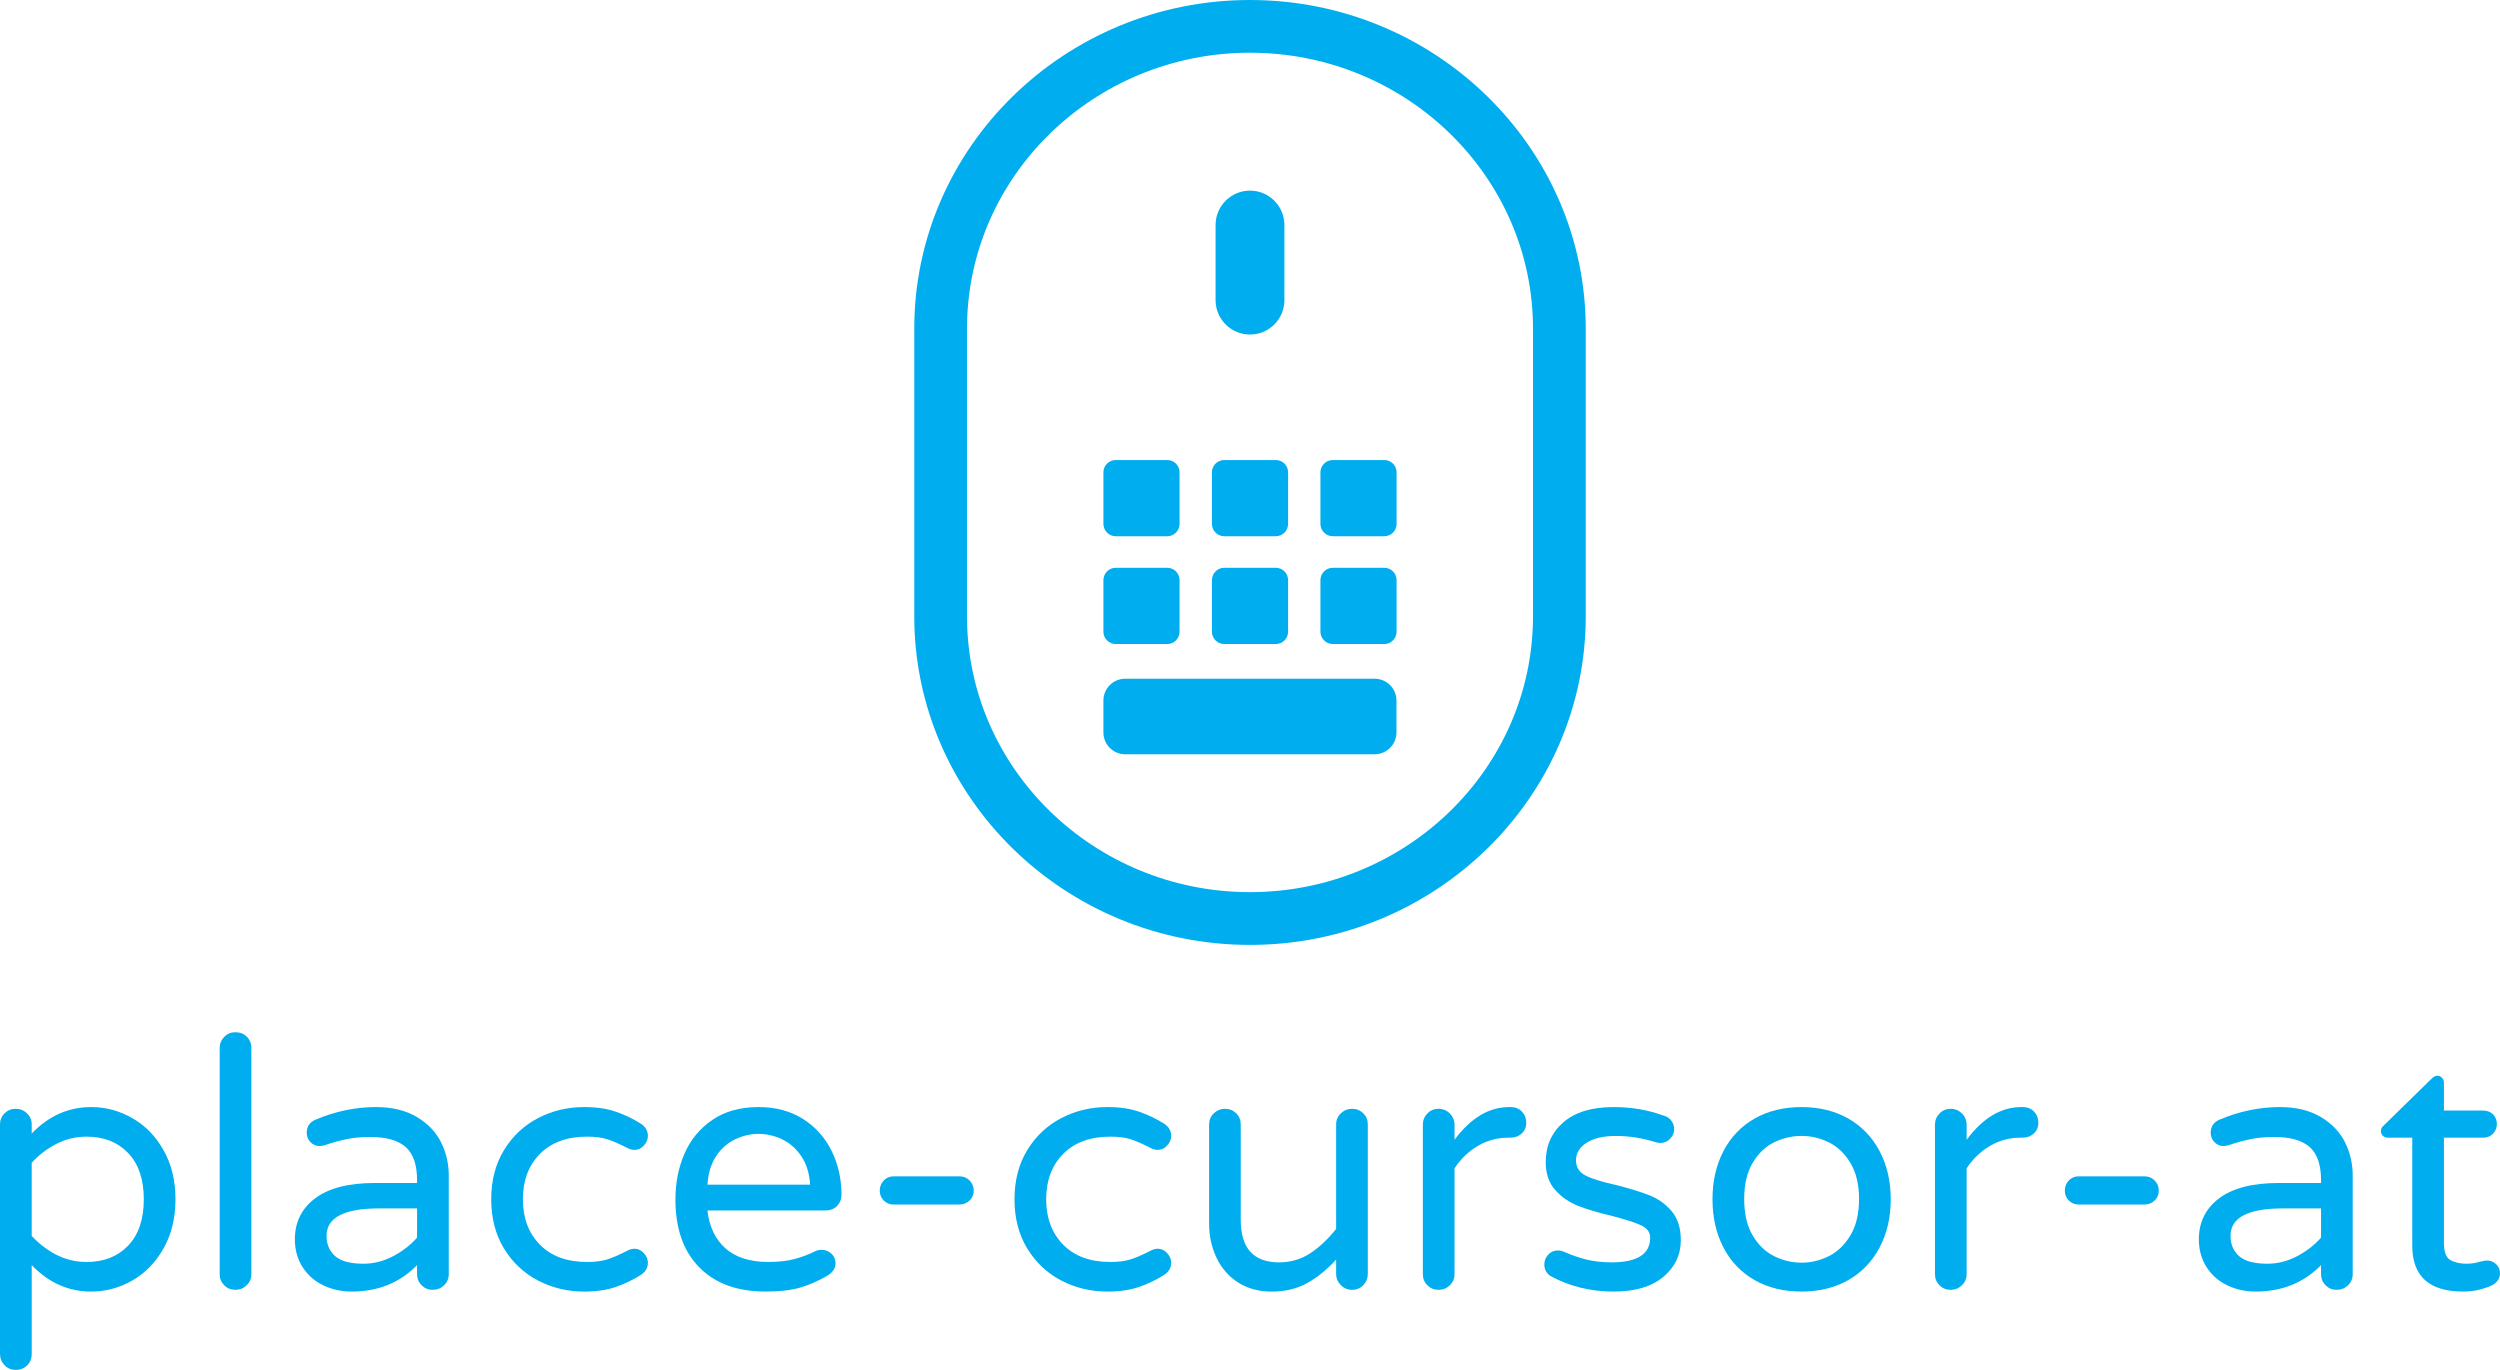
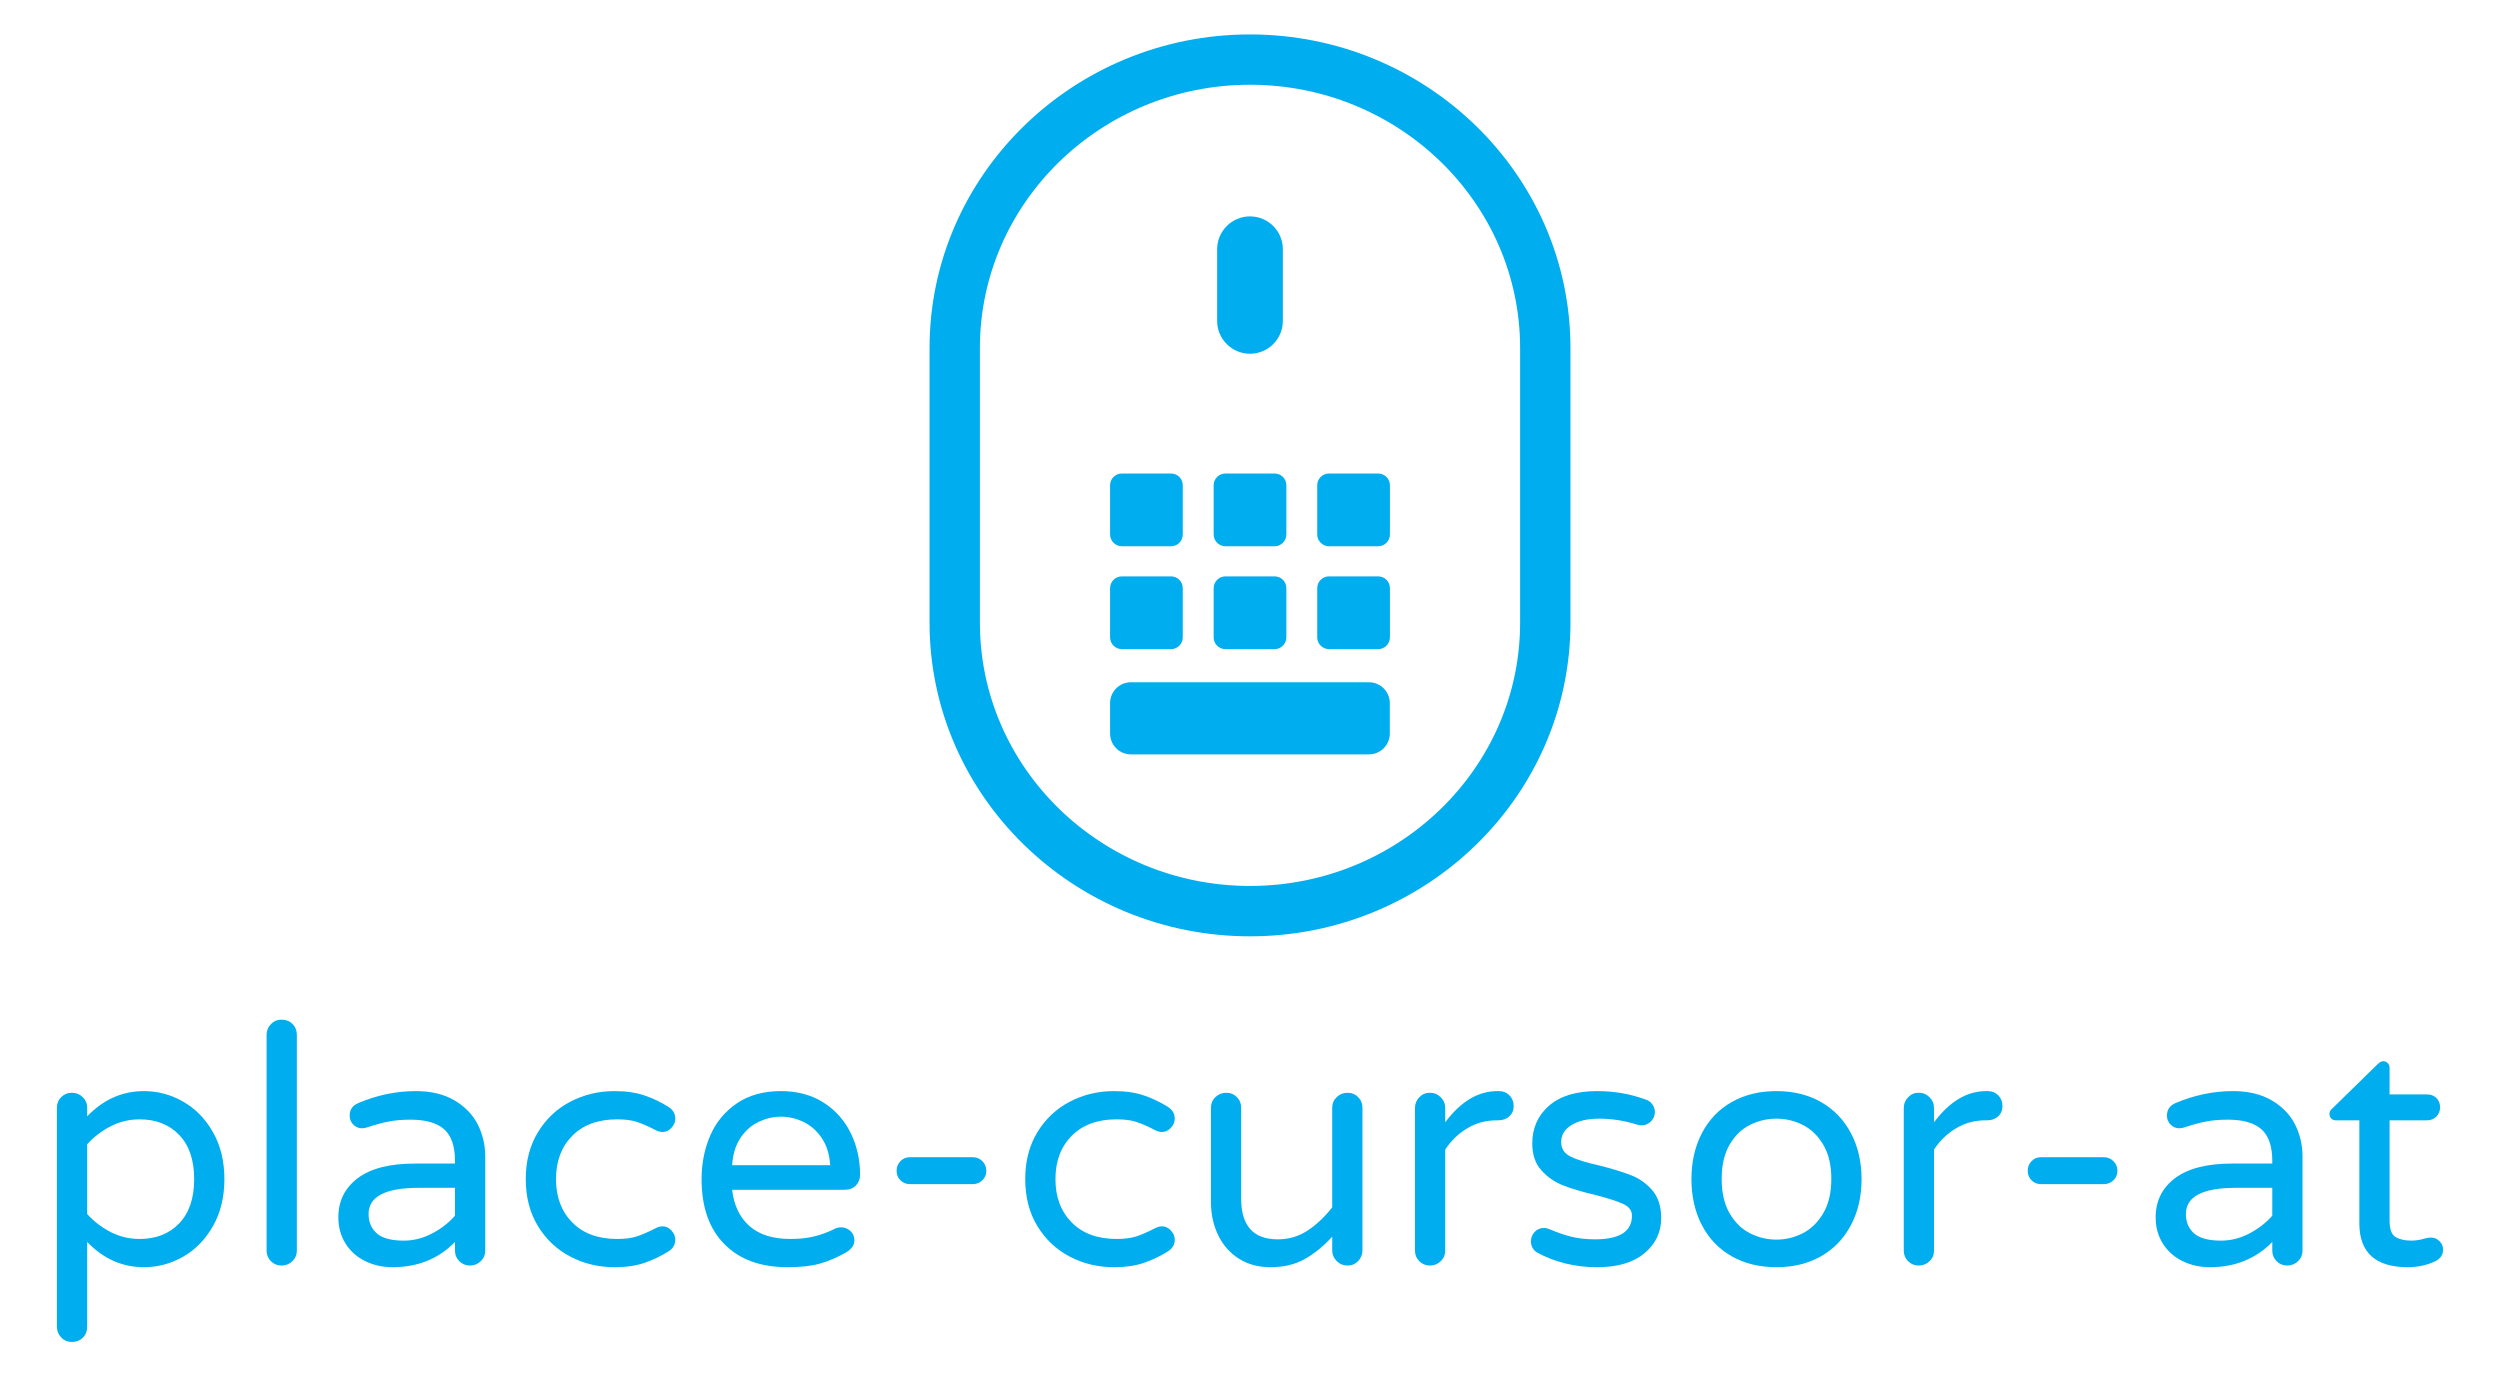
- <svg xmlns="http://www.w3.org/2000/svg" version="1.1" id="Layer_1" x="0px" y="0px" width="424.741px" height="232.74px" viewBox="0 0 424.741 232.74" enable-background="new 0 0 424.741 232.74" xml:space="preserve">
-   <g>
-     <g>
-       <path fill="#00AEEF" d="M0.771,231.941C0.256,231.41,0,230.771,0,230.02v-38.978c0-0.742,0.256-1.386,0.771-1.889    c0.515-0.512,1.144-0.771,1.894-0.771s1.394,0.259,1.922,0.771c0.531,0.503,0.801,1.146,0.801,1.889v1.537    c2.876-2.993,6.245-4.492,10.112-4.492c2.443,0,4.762,0.615,6.952,1.865c2.185,1.236,3.963,3.045,5.319,5.437    c1.363,2.387,2.042,5.169,2.042,8.374c0,3.186-0.679,5.977-2.042,8.368c-1.356,2.383-3.134,4.201-5.319,5.437    c-2.189,1.25-4.508,1.865-6.952,1.865c-3.867,0-7.236-1.499-10.112-4.492v15.079c0,0.789-0.261,1.442-0.771,1.95    c-0.515,0.512-1.161,0.771-1.953,0.771C1.915,232.74,1.285,232.481,0.771,231.941z M21.77,211.628    c1.771-1.852,2.662-4.473,2.662-7.865c0-3.397-0.89-6.02-2.662-7.871c-1.779-1.852-4.124-2.777-7.039-2.777    c-1.816,0-3.52,0.399-5.115,1.208c-1.6,0.813-3.012,1.889-4.229,3.228v12.42c1.217,1.339,2.629,2.415,4.229,3.228    c1.595,0.809,3.299,1.208,5.115,1.208C17.646,214.405,19.991,213.479,21.77,211.628z" />
-       <path fill="#00AEEF" d="M38.094,218.366c-0.517-0.517-0.771-1.146-0.771-1.889v-38.395c0-0.742,0.254-1.387,0.771-1.912    c0.51-0.541,1.142-0.799,1.889-0.799c0.792,0,1.442,0.248,1.952,0.766c0.512,0.512,0.773,1.16,0.773,1.945v38.395    c0,0.742-0.268,1.372-0.801,1.889c-0.531,0.513-1.172,0.771-1.924,0.771C39.236,219.137,38.604,218.879,38.094,218.366z" />
-       <path fill="#00AEEF" d="M54.918,218.366c-1.478-0.709-2.647-1.743-3.519-3.102c-0.865-1.362-1.302-2.927-1.302-4.703    c0-2.918,1.153-5.244,3.461-6.982c2.309-1.734,5.686-2.594,10.145-2.594h7.154v-0.479c0-2.604-0.637-4.474-1.917-5.615    c-1.283-1.146-3.287-1.72-6.002-1.72c-1.501,0-2.831,0.117-3.994,0.357c-1.163,0.23-2.455,0.587-3.877,1.066    c-0.314,0.075-0.568,0.112-0.766,0.112c-0.594,0-1.109-0.216-1.539-0.648c-0.435-0.432-0.653-0.973-0.653-1.602    c0-1.067,0.512-1.81,1.541-2.246c3.348-1.415,6.759-2.124,10.229-2.124c2.723,0,5.019,0.555,6.891,1.658    c1.872,1.104,3.254,2.533,4.144,4.281c0.884,1.762,1.33,3.665,1.33,5.709v16.742c0,0.742-0.266,1.372-0.799,1.889    c-0.531,0.513-1.175,0.771-1.924,0.771c-0.752,0-1.377-0.258-1.891-0.771c-0.515-0.517-0.773-1.146-0.773-1.889v-1.537    c-2.916,2.993-6.621,4.492-11.118,4.492C58.003,219.433,56.396,219.081,54.918,218.366z M66.778,213.428    c1.616-0.846,2.979-1.903,4.079-3.162v-4.962h-6.445c-5.956,0-8.933,1.555-8.933,4.666c0,1.419,0.486,2.565,1.45,3.435    c0.968,0.86,2.575,1.297,4.819,1.297C63.484,214.701,65.162,214.278,66.778,213.428z" />
-       <path fill="#00AEEF" d="M91.384,217.544c-2.408-1.259-4.33-3.073-5.766-5.441c-1.44-2.373-2.162-5.154-2.162-8.34    c0-3.205,0.722-5.982,2.162-8.346c1.436-2.368,3.357-4.182,5.766-5.441c2.404-1.259,5.028-1.889,7.868-1.889    c2.086,0,3.888,0.263,5.409,0.799c1.522,0.526,2.93,1.207,4.233,2.034c0.787,0.521,1.18,1.203,1.18,2.072    c0,0.597-0.228,1.138-0.682,1.626c-0.453,0.493-0.973,0.747-1.567,0.747c-0.432,0-0.869-0.122-1.302-0.361    c-1.299-0.668-2.415-1.151-3.341-1.452c-0.925-0.296-2.079-0.438-3.458-0.438c-3.395,0-6.054,0.978-7.988,2.923    c-1.927,1.95-2.899,4.521-2.899,7.726c0,3.186,0.973,5.756,2.899,7.71c1.934,1.955,4.593,2.933,7.988,2.933    c1.379,0,2.533-0.146,3.458-0.441c0.926-0.297,2.042-0.78,3.341-1.447c0.433-0.24,0.87-0.362,1.302-0.362    c0.594,0,1.114,0.254,1.567,0.747c0.454,0.489,0.682,1.029,0.682,1.621c0,0.874-0.393,1.561-1.18,2.067    c-1.304,0.832-2.711,1.504-4.233,2.044c-1.521,0.526-3.322,0.799-5.409,0.799C96.412,219.433,93.788,218.804,91.384,217.544z" />
-       <path fill="#00AEEF" d="M118.802,215.316c-2.704-2.734-4.05-6.592-4.05-11.554c0-2.806,0.51-5.39,1.536-7.754    c1.022-2.368,2.601-4.275,4.732-5.737c2.126-1.456,4.753-2.185,7.864-2.185c2.923,0,5.441,0.682,7.57,2.039    c2.128,1.354,3.748,3.177,4.854,5.446c1.102,2.26,1.656,4.736,1.656,7.415c0,0.751-0.244,1.381-0.74,1.898    c-0.496,0.507-1.153,0.766-1.98,0.766H120.19c0.315,2.763,1.339,4.91,3.075,6.451c1.732,1.532,4.159,2.303,7.276,2.303    c1.656,0,3.101-0.155,4.346-0.475c1.243-0.314,2.456-0.771,3.635-1.362c0.319-0.155,0.672-0.23,1.064-0.23    c0.634,0,1.187,0.216,1.659,0.648c0.475,0.428,0.709,0.981,0.709,1.658c0,0.865-0.51,1.593-1.537,2.186    c-1.539,0.869-3.057,1.522-4.558,1.954c-1.496,0.428-3.428,0.648-5.791,0.648C125.256,219.433,121.503,218.061,118.802,215.316z     M137.64,201.276c-0.12-1.931-0.623-3.548-1.508-4.85c-0.891-1.301-1.979-2.26-3.285-2.875c-1.301-0.606-2.622-0.912-3.963-0.912    c-1.344,0-2.66,0.306-3.964,0.912c-1.301,0.615-2.384,1.574-3.251,2.875c-0.867,1.302-1.355,2.919-1.478,4.85H137.64z" />
-       <path fill="#00AEEF" d="M150.146,203.964c-0.453-0.455-0.681-1.015-0.681-1.682s0.228-1.25,0.681-1.725    c0.454-0.47,1.015-0.705,1.685-0.705h11.184c0.667,0,1.24,0.235,1.712,0.705c0.473,0.475,0.708,1.058,0.708,1.725    s-0.235,1.227-0.708,1.682c-0.472,0.451-1.045,0.682-1.712,0.682H151.83C151.161,204.646,150.599,204.415,150.146,203.964z" />
-       <path fill="#00AEEF" d="M180.282,217.544c-2.403-1.259-4.325-3.073-5.766-5.441c-1.438-2.373-2.156-5.154-2.156-8.34    c0-3.205,0.719-5.982,2.156-8.346c1.44-2.368,3.362-4.182,5.766-5.441c2.406-1.259,5.028-1.889,7.869-1.889    c2.091,0,3.893,0.263,5.413,0.799c1.518,0.526,2.925,1.207,4.231,2.034c0.787,0.521,1.182,1.203,1.182,2.072    c0,0.597-0.23,1.138-0.684,1.626c-0.451,0.493-0.975,0.747-1.569,0.747c-0.43,0-0.864-0.122-1.299-0.361    c-1.302-0.668-2.413-1.151-3.341-1.452c-0.923-0.296-2.077-0.438-3.456-0.438c-3.396,0-6.06,0.978-7.988,2.923    c-1.932,1.95-2.899,4.521-2.899,7.726c0,3.186,0.968,5.756,2.899,7.71c1.929,1.955,4.593,2.933,7.988,2.933    c1.379,0,2.532-0.146,3.456-0.441c0.928-0.297,2.04-0.78,3.341-1.447c0.435-0.24,0.869-0.362,1.299-0.362    c0.595,0,1.119,0.254,1.569,0.747c0.454,0.489,0.684,1.029,0.684,1.621c0,0.874-0.395,1.561-1.182,2.067    c-1.306,0.832-2.713,1.504-4.231,2.044c-1.52,0.526-3.322,0.799-5.413,0.799C185.31,219.433,182.688,218.804,180.282,217.544z" />
-       <path fill="#00AEEF" d="M210.357,217.892c-1.595-1.02-2.821-2.42-3.667-4.191c-0.849-1.776-1.269-3.73-1.269-5.859v-16.799    c0-0.742,0.263-1.386,0.796-1.889c0.531-0.512,1.175-0.771,1.919-0.771c0.75,0,1.379,0.259,1.894,0.771    c0.514,0.503,0.768,1.146,0.768,1.889v16.202c0,4.821,2.168,7.227,6.508,7.227c1.971,0,3.735-0.521,5.293-1.546    c1.56-1.024,3.021-2.4,4.405-4.14v-17.743c0-0.742,0.271-1.386,0.799-1.889c0.531-0.512,1.17-0.771,1.919-0.771    c0.752,0,1.387,0.259,1.896,0.771c0.512,0.503,0.769,1.146,0.769,1.889v25.369c0,0.757-0.257,1.396-0.769,1.927    c-0.51,0.536-1.145,0.799-1.896,0.799c-0.749,0-1.388-0.263-1.919-0.799c-0.528-0.53-0.799-1.17-0.799-1.927v-2.415    c-1.499,1.649-3.115,2.97-4.847,3.957c-1.739,0.991-3.787,1.479-6.153,1.479C213.839,219.433,211.953,218.916,210.357,217.892z" />
-       <path fill="#00AEEF" d="M242.504,218.366c-0.515-0.517-0.769-1.146-0.769-1.889v-25.374c0-0.752,0.254-1.396,0.769-1.922    c0.515-0.536,1.145-0.799,1.892-0.799c0.749,0,1.394,0.263,1.924,0.799c0.533,0.526,0.799,1.17,0.799,1.922v2.537    c2.759-3.702,5.853-5.554,9.287-5.554h0.294c0.747,0,1.37,0.258,1.865,0.766c0.489,0.513,0.74,1.142,0.74,1.898    c0,0.742-0.261,1.362-0.772,1.828c-0.51,0.47-1.166,0.709-1.955,0.709h-0.291c-1.894,0-3.63,0.461-5.204,1.396    c-1.579,0.926-2.899,2.199-3.964,3.812v17.982c0,0.742-0.266,1.372-0.799,1.889c-0.53,0.513-1.175,0.771-1.924,0.771    C243.649,219.137,243.019,218.879,242.504,218.366z" />
-       <path fill="#00AEEF" d="M263.386,216.773c-0.672-0.479-1.01-1.128-1.01-1.955c0-0.629,0.218-1.184,0.657-1.658    c0.43-0.47,0.982-0.71,1.652-0.71c0.352,0,0.709,0.085,1.066,0.24c1.259,0.55,2.523,0.986,3.782,1.306    c1.265,0.306,2.681,0.475,4.26,0.475c4.377,0,6.566-1.404,6.566-4.205c0-0.907-0.505-1.593-1.511-2.072    c-1.003-0.475-2.647-1.006-4.936-1.598c-2.328-0.545-4.25-1.118-5.769-1.71c-1.518-0.593-2.819-1.49-3.904-2.693    c-1.086-1.202-1.624-2.791-1.624-4.765c0-2.758,0.994-5.009,2.984-6.742c1.992-1.739,4.842-2.599,8.545-2.599    c3.042,0,5.895,0.488,8.58,1.48c0.552,0.154,0.978,0.45,1.273,0.888c0.293,0.428,0.441,0.884,0.441,1.354    c0,0.639-0.228,1.184-0.677,1.653c-0.46,0.475-1.02,0.72-1.688,0.72c-0.198,0-0.451-0.038-0.771-0.123    c-2.285-0.714-4.534-1.066-6.742-1.066c-2.129,0-3.792,0.391-4.995,1.151c-1.205,0.771-1.807,1.771-1.807,2.993    c0,1.185,0.552,2.044,1.658,2.599c1.1,0.555,2.819,1.085,5.144,1.593c2.325,0.592,4.219,1.18,5.678,1.748s2.712,1.466,3.76,2.688    c1.041,1.222,1.566,2.871,1.566,4.915c0,2.533-0.996,4.614-2.992,6.273c-1.988,1.658-4.798,2.48-8.428,2.48    C270.207,219.433,266.617,218.545,263.386,216.773z" />
-       <path fill="#00AEEF" d="M298.104,217.483c-2.288-1.302-4.053-3.144-5.296-5.536c-1.242-2.382-1.862-5.116-1.862-8.185    c0-3.073,0.62-5.809,1.862-8.19c1.243-2.392,3.008-4.233,5.296-5.535c2.281-1.302,4.945-1.95,7.983-1.95    c2.995,0,5.639,0.648,7.927,1.95c2.284,1.302,4.061,3.144,5.322,5.535c1.261,2.382,1.893,5.117,1.893,8.19    c0,3.068-0.632,5.803-1.893,8.185c-1.262,2.393-3.038,4.234-5.322,5.536c-2.288,1.301-4.932,1.949-7.927,1.949    C303.049,219.433,300.385,218.784,298.104,217.483z M310.732,213.404c1.476-0.747,2.697-1.932,3.663-3.553    c0.968-1.616,1.449-3.669,1.449-6.155c0-2.443-0.481-4.469-1.449-6.09c-0.966-1.611-2.188-2.786-3.663-3.515    c-1.482-0.733-3.028-1.1-4.645-1.1c-1.659,0-3.221,0.366-4.701,1.1c-1.48,0.729-2.692,1.903-3.64,3.515    c-0.944,1.621-1.416,3.646-1.416,6.09c0,2.486,0.472,4.539,1.416,6.155c0.947,1.621,2.159,2.806,3.64,3.553    c1.48,0.742,3.042,1.118,4.701,1.118C307.704,214.522,309.25,214.146,310.732,213.404z" />
-       <path fill="#00AEEF" d="M329.514,218.366c-0.515-0.517-0.773-1.146-0.773-1.889v-25.374c0-0.752,0.259-1.396,0.773-1.922    c0.51-0.536,1.139-0.799,1.889-0.799c0.749,0,1.391,0.263,1.922,0.799c0.533,0.526,0.801,1.17,0.801,1.922v2.537    c2.759-3.702,5.853-5.554,9.285-5.554h0.299c0.742,0,1.367,0.258,1.862,0.766c0.486,0.513,0.738,1.142,0.738,1.898    c0,0.742-0.261,1.362-0.771,1.828c-0.513,0.47-1.163,0.709-1.953,0.709h-0.293c-1.894,0-3.628,0.461-5.204,1.396    c-1.581,0.926-2.899,2.199-3.964,3.812v17.982c0,0.742-0.268,1.372-0.801,1.889c-0.531,0.513-1.173,0.771-1.922,0.771    C330.653,219.137,330.024,218.879,329.514,218.366z" />
-       <path fill="#00AEEF" d="M351.481,203.964c-0.451-0.455-0.677-1.015-0.677-1.682s0.226-1.25,0.677-1.725    c0.453-0.47,1.02-0.705,1.689-0.705h11.179c0.672,0,1.24,0.235,1.712,0.705c0.478,0.475,0.71,1.058,0.71,1.725    s-0.232,1.227-0.71,1.682c-0.472,0.451-1.04,0.682-1.712,0.682H353.17C352.5,204.646,351.934,204.415,351.481,203.964z" />
-       <path fill="#00AEEF" d="M378.399,218.366c-1.482-0.709-2.653-1.743-3.52-3.102c-0.869-1.362-1.302-2.927-1.302-4.703    c0-2.918,1.153-5.244,3.46-6.982c2.306-1.734,5.684-2.594,10.141-2.594h7.159v-0.479c0-2.604-0.644-4.474-1.922-5.615    c-1.283-1.146-3.282-1.72-6.006-1.72c-1.496,0-2.828,0.117-3.993,0.357c-1.159,0.23-2.453,0.587-3.875,1.066    c-0.31,0.075-0.568,0.112-0.764,0.112c-0.594,0-1.106-0.216-1.536-0.648c-0.437-0.432-0.655-0.973-0.655-1.602    c0-1.067,0.515-1.81,1.539-2.246c3.35-1.415,6.762-2.124,10.231-2.124c2.721,0,5.016,0.555,6.891,1.658    c1.873,1.104,3.257,2.533,4.143,4.281c0.883,1.762,1.327,3.665,1.327,5.709v16.742c0,0.742-0.264,1.372-0.797,1.889    c-0.53,0.513-1.172,0.771-1.926,0.771c-0.747,0-1.377-0.258-1.887-0.771c-0.518-0.517-0.771-1.146-0.771-1.889v-1.537    c-2.918,2.993-6.626,4.492-11.122,4.492C381.483,219.433,379.874,219.081,378.399,218.366z M390.256,213.428    c1.616-0.846,2.979-1.903,4.081-3.162v-4.962h-6.452c-5.951,0-8.926,1.555-8.926,4.666c0,1.419,0.482,2.565,1.447,3.435    c0.969,0.86,2.575,1.297,4.821,1.297C386.964,214.701,388.637,214.278,390.256,213.428z" />
-       <path fill="#00AEEF" d="M409.834,211.628v-18.34h-4.199c-0.319,0-0.582-0.107-0.801-0.328c-0.219-0.212-0.324-0.475-0.324-0.799    c0-0.391,0.181-0.72,0.533-1.001l8.042-7.866c0.357-0.348,0.695-0.531,1.006-0.531c0.314,0,0.583,0.117,0.799,0.357    c0.219,0.234,0.326,0.508,0.326,0.827v4.731h6.682c0.673,0,1.227,0.221,1.659,0.648c0.433,0.433,0.65,0.982,0.65,1.654    c0,0.63-0.218,1.175-0.65,1.626c-0.433,0.455-0.986,0.681-1.659,0.681h-6.682v17.865c0,1.537,0.366,2.514,1.098,2.933    c0.726,0.408,1.642,0.615,2.746,0.615c0.79,0,1.579-0.117,2.366-0.361c0.157-0.038,0.329-0.075,0.505-0.113    c0.174-0.037,0.404-0.062,0.679-0.062c0.55,0,1.044,0.207,1.48,0.625c0.433,0.414,0.65,0.912,0.65,1.504    c0,0.916-0.453,1.598-1.362,2.072c-1.536,0.715-3.174,1.066-4.908,1.066C412.709,219.433,409.834,216.83,409.834,211.628z" />
+ <svg xmlns="http://www.w3.org/2000/svg" xml:space="preserve" enable-background="new 0 0 424.741 232.74" viewBox="0 0 445 245" height="245" width="445" y="0px" x="0px" id="Layer_1" version="1.1">
+   <defs id="defs67" />
+   <g transform="translate(10.13,6.1295)" id="g62">
+     <g id="g32">
+       <path id="path2" d="M 0.771,231.941 C 0.256,231.41 0,230.771 0,230.02 v -38.978 c 0,-0.742 0.256,-1.386 0.771,-1.889 0.515,-0.512 1.144,-0.771 1.894,-0.771 0.75,0 1.394,0.259 1.922,0.771 0.531,0.503 0.801,1.146 0.801,1.889 v 1.537 c 2.876,-2.993 6.245,-4.492 10.112,-4.492 2.443,0 4.762,0.615 6.952,1.865 2.185,1.236 3.963,3.045 5.319,5.437 1.363,2.387 2.042,5.169 2.042,8.374 0,3.186 -0.679,5.977 -2.042,8.368 -1.356,2.383 -3.134,4.201 -5.319,5.437 -2.189,1.25 -4.508,1.865 -6.952,1.865 -3.867,0 -7.236,-1.499 -10.112,-4.492 v 15.079 c 0,0.789 -0.261,1.442 -0.771,1.95 -0.515,0.512 -1.161,0.771 -1.953,0.771 -0.749,-0.001 -1.379,-0.26 -1.893,-0.8 z M 21.77,211.628 c 1.771,-1.852 2.662,-4.473 2.662,-7.865 0,-3.397 -0.89,-6.02 -2.662,-7.871 -1.779,-1.852 -4.124,-2.777 -7.039,-2.777 -1.816,0 -3.52,0.399 -5.115,1.208 -1.6,0.813 -3.012,1.889 -4.229,3.228 v 12.42 c 1.217,1.339 2.629,2.415 4.229,3.228 1.595,0.809 3.299,1.208 5.115,1.208 2.915,-0.002 5.26,-0.928 7.039,-2.779 z" fill="#00aeef" />
+       <path id="path4" d="m 38.094,218.366 c -0.517,-0.517 -0.771,-1.146 -0.771,-1.889 v -38.395 c 0,-0.742 0.254,-1.387 0.771,-1.912 0.51,-0.541 1.142,-0.799 1.889,-0.799 0.792,0 1.442,0.248 1.952,0.766 0.512,0.512 0.773,1.16 0.773,1.945 v 38.395 c 0,0.742 -0.268,1.372 -0.801,1.889 -0.531,0.513 -1.172,0.771 -1.924,0.771 -0.747,0 -1.379,-0.258 -1.889,-0.771 z" fill="#00aeef" />
+       <path id="path6" d="m 54.918,218.366 c -1.478,-0.709 -2.647,-1.743 -3.519,-3.102 -0.865,-1.362 -1.302,-2.927 -1.302,-4.703 0,-2.918 1.153,-5.244 3.461,-6.982 2.309,-1.734 5.686,-2.594 10.145,-2.594 h 7.154 v -0.479 c 0,-2.604 -0.637,-4.474 -1.917,-5.615 -1.283,-1.146 -3.287,-1.72 -6.002,-1.72 -1.501,0 -2.831,0.117 -3.994,0.357 -1.163,0.23 -2.455,0.587 -3.877,1.066 -0.314,0.075 -0.568,0.112 -0.766,0.112 -0.594,0 -1.109,-0.216 -1.539,-0.648 -0.435,-0.432 -0.653,-0.973 -0.653,-1.602 0,-1.067 0.512,-1.81 1.541,-2.246 3.348,-1.415 6.759,-2.124 10.229,-2.124 2.723,0 5.019,0.555 6.891,1.658 1.872,1.104 3.254,2.533 4.144,4.281 0.884,1.762 1.33,3.665 1.33,5.709 v 16.742 c 0,0.742 -0.266,1.372 -0.799,1.889 -0.531,0.513 -1.175,0.771 -1.924,0.771 -0.752,0 -1.377,-0.258 -1.891,-0.771 -0.515,-0.517 -0.773,-1.146 -0.773,-1.889 v -1.537 c -2.916,2.993 -6.621,4.492 -11.118,4.492 -1.736,0.002 -3.343,-0.35 -4.821,-1.065 z m 11.86,-4.938 c 1.616,-0.846 2.979,-1.903 4.079,-3.162 v -4.962 h -6.445 c -5.956,0 -8.933,1.555 -8.933,4.666 0,1.419 0.486,2.565 1.45,3.435 0.968,0.86 2.575,1.297 4.819,1.297 1.736,-0.001 3.414,-0.424 5.03,-1.274 z" fill="#00aeef" />
+       <path id="path8" d="m 91.384,217.544 c -2.408,-1.259 -4.33,-3.073 -5.766,-5.441 -1.44,-2.373 -2.162,-5.154 -2.162,-8.34 0,-3.205 0.722,-5.982 2.162,-8.346 1.436,-2.368 3.357,-4.182 5.766,-5.441 2.404,-1.259 5.028,-1.889 7.868,-1.889 2.086,0 3.888,0.263 5.409,0.799 1.522,0.526 2.93,1.207 4.233,2.034 0.787,0.521 1.18,1.203 1.18,2.072 0,0.597 -0.228,1.138 -0.682,1.626 -0.453,0.493 -0.973,0.747 -1.567,0.747 -0.432,0 -0.869,-0.122 -1.302,-0.361 -1.299,-0.668 -2.415,-1.151 -3.341,-1.452 -0.925,-0.296 -2.079,-0.438 -3.458,-0.438 -3.395,0 -6.054,0.978 -7.988,2.923 -1.927,1.95 -2.899,4.521 -2.899,7.726 0,3.186 0.973,5.756 2.899,7.71 1.934,1.955 4.593,2.933 7.988,2.933 1.379,0 2.533,-0.146 3.458,-0.441 0.926,-0.297 2.042,-0.78 3.341,-1.447 0.433,-0.24 0.87,-0.362 1.302,-0.362 0.594,0 1.114,0.254 1.567,0.747 0.454,0.489 0.682,1.029 0.682,1.621 0,0.874 -0.393,1.561 -1.18,2.067 -1.304,0.832 -2.711,1.504 -4.233,2.044 -1.521,0.526 -3.322,0.799 -5.409,0.799 -2.84,-0.001 -5.464,-0.63 -7.868,-1.89 z" fill="#00aeef" />
+       <path id="path10" d="m 118.802,215.316 c -2.704,-2.734 -4.05,-6.592 -4.05,-11.554 0,-2.806 0.51,-5.39 1.536,-7.754 1.022,-2.368 2.601,-4.275 4.732,-5.737 2.126,-1.456 4.753,-2.185 7.864,-2.185 2.923,0 5.441,0.682 7.57,2.039 2.128,1.354 3.748,3.177 4.854,5.446 1.102,2.26 1.656,4.736 1.656,7.415 0,0.751 -0.244,1.381 -0.74,1.898 -0.496,0.507 -1.153,0.766 -1.98,0.766 H 120.19 c 0.315,2.763 1.339,4.91 3.075,6.451 1.732,1.532 4.159,2.303 7.276,2.303 1.656,0 3.101,-0.155 4.346,-0.475 1.243,-0.314 2.456,-0.771 3.635,-1.362 0.319,-0.155 0.672,-0.23 1.064,-0.23 0.634,0 1.187,0.216 1.659,0.648 0.475,0.428 0.709,0.981 0.709,1.658 0,0.865 -0.51,1.593 -1.537,2.186 -1.539,0.869 -3.057,1.522 -4.558,1.954 -1.496,0.428 -3.428,0.648 -5.791,0.648 -4.812,0.002 -8.565,-1.37 -11.266,-4.115 z m 18.838,-14.04 c -0.12,-1.931 -0.623,-3.548 -1.508,-4.85 -0.891,-1.301 -1.979,-2.26 -3.285,-2.875 -1.301,-0.606 -2.622,-0.912 -3.963,-0.912 -1.344,0 -2.66,0.306 -3.964,0.912 -1.301,0.615 -2.384,1.574 -3.251,2.875 -0.867,1.302 -1.355,2.919 -1.478,4.85 z" fill="#00aeef" />
+       <path id="path12" d="m 150.146,203.964 c -0.453,-0.455 -0.681,-1.015 -0.681,-1.682 0,-0.667 0.228,-1.25 0.681,-1.725 0.454,-0.47 1.015,-0.705 1.685,-0.705 h 11.184 c 0.667,0 1.24,0.235 1.712,0.705 0.473,0.475 0.708,1.058 0.708,1.725 0,0.667 -0.235,1.227 -0.708,1.682 -0.472,0.451 -1.045,0.682 -1.712,0.682 H 151.83 c -0.669,0 -1.231,-0.231 -1.684,-0.682 z" fill="#00aeef" />
+       <path id="path14" d="m 180.282,217.544 c -2.403,-1.259 -4.325,-3.073 -5.766,-5.441 -1.438,-2.373 -2.156,-5.154 -2.156,-8.34 0,-3.205 0.719,-5.982 2.156,-8.346 1.44,-2.368 3.362,-4.182 5.766,-5.441 2.406,-1.259 5.028,-1.889 7.869,-1.889 2.091,0 3.893,0.263 5.413,0.799 1.518,0.526 2.925,1.207 4.231,2.034 0.787,0.521 1.182,1.203 1.182,2.072 0,0.597 -0.23,1.138 -0.684,1.626 -0.451,0.493 -0.975,0.747 -1.569,0.747 -0.43,0 -0.864,-0.122 -1.299,-0.361 -1.302,-0.668 -2.413,-1.151 -3.341,-1.452 -0.923,-0.296 -2.077,-0.438 -3.456,-0.438 -3.396,0 -6.06,0.978 -7.988,2.923 -1.932,1.95 -2.899,4.521 -2.899,7.726 0,3.186 0.968,5.756 2.899,7.71 1.929,1.955 4.593,2.933 7.988,2.933 1.379,0 2.532,-0.146 3.456,-0.441 0.928,-0.297 2.04,-0.78 3.341,-1.447 0.435,-0.24 0.869,-0.362 1.299,-0.362 0.595,0 1.119,0.254 1.569,0.747 0.454,0.489 0.684,1.029 0.684,1.621 0,0.874 -0.395,1.561 -1.182,2.067 -1.306,0.832 -2.713,1.504 -4.231,2.044 -1.52,0.526 -3.322,0.799 -5.413,0.799 -2.841,-0.001 -5.463,-0.63 -7.869,-1.89 z" fill="#00aeef" />
+       <path id="path16" d="m 210.357,217.892 c -1.595,-1.02 -2.821,-2.42 -3.667,-4.191 -0.849,-1.776 -1.269,-3.73 -1.269,-5.859 v -16.799 c 0,-0.742 0.263,-1.386 0.796,-1.889 0.531,-0.512 1.175,-0.771 1.919,-0.771 0.75,0 1.379,0.259 1.894,0.771 0.514,0.503 0.768,1.146 0.768,1.889 v 16.202 c 0,4.821 2.168,7.227 6.508,7.227 1.971,0 3.735,-0.521 5.293,-1.546 1.56,-1.024 3.021,-2.4 4.405,-4.14 v -17.743 c 0,-0.742 0.271,-1.386 0.799,-1.889 0.531,-0.512 1.17,-0.771 1.919,-0.771 0.752,0 1.387,0.259 1.896,0.771 0.512,0.503 0.769,1.146 0.769,1.889 v 25.369 c 0,0.757 -0.257,1.396 -0.769,1.927 -0.51,0.536 -1.145,0.799 -1.896,0.799 -0.749,0 -1.388,-0.263 -1.919,-0.799 -0.528,-0.53 -0.799,-1.17 -0.799,-1.927 v -2.415 c -1.499,1.649 -3.115,2.97 -4.847,3.957 -1.739,0.991 -3.787,1.479 -6.153,1.479 -2.165,0 -4.051,-0.517 -5.647,-1.541 z" fill="#00aeef" />
+       <path id="path18" d="m 242.504,218.366 c -0.515,-0.517 -0.769,-1.146 -0.769,-1.889 v -25.374 c 0,-0.752 0.254,-1.396 0.769,-1.922 0.515,-0.536 1.145,-0.799 1.892,-0.799 0.749,0 1.394,0.263 1.924,0.799 0.533,0.526 0.799,1.17 0.799,1.922 v 2.537 c 2.759,-3.702 5.853,-5.554 9.287,-5.554 h 0.294 c 0.747,0 1.37,0.258 1.865,0.766 0.489,0.513 0.74,1.142 0.74,1.898 0,0.742 -0.261,1.362 -0.772,1.828 -0.51,0.47 -1.166,0.709 -1.955,0.709 h -0.291 c -1.894,0 -3.63,0.461 -5.204,1.396 -1.579,0.926 -2.899,2.199 -3.964,3.812 v 17.982 c 0,0.742 -0.266,1.372 -0.799,1.889 -0.53,0.513 -1.175,0.771 -1.924,0.771 -0.747,0 -1.377,-0.258 -1.892,-0.771 z" fill="#00aeef" />
+       <path id="path20" d="m 263.386,216.773 c -0.672,-0.479 -1.01,-1.128 -1.01,-1.955 0,-0.629 0.218,-1.184 0.657,-1.658 0.43,-0.47 0.982,-0.71 1.652,-0.71 0.352,0 0.709,0.085 1.066,0.24 1.259,0.55 2.523,0.986 3.782,1.306 1.265,0.306 2.681,0.475 4.26,0.475 4.377,0 6.566,-1.404 6.566,-4.205 0,-0.907 -0.505,-1.593 -1.511,-2.072 -1.003,-0.475 -2.647,-1.006 -4.936,-1.598 -2.328,-0.545 -4.25,-1.118 -5.769,-1.71 -1.518,-0.593 -2.819,-1.49 -3.904,-2.693 -1.086,-1.202 -1.624,-2.791 -1.624,-4.765 0,-2.758 0.994,-5.009 2.984,-6.742 1.992,-1.739 4.842,-2.599 8.545,-2.599 3.042,0 5.895,0.488 8.58,1.48 0.552,0.154 0.978,0.45 1.273,0.888 0.293,0.428 0.441,0.884 0.441,1.354 0,0.639 -0.228,1.184 -0.677,1.653 -0.46,0.475 -1.02,0.72 -1.688,0.72 -0.198,0 -0.451,-0.038 -0.771,-0.123 -2.285,-0.714 -4.534,-1.066 -6.742,-1.066 -2.129,0 -3.792,0.391 -4.995,1.151 -1.205,0.771 -1.807,1.771 -1.807,2.993 0,1.185 0.552,2.044 1.658,2.599 1.1,0.555 2.819,1.085 5.144,1.593 2.325,0.592 4.219,1.18 5.678,1.748 1.459,0.568 2.712,1.466 3.76,2.688 1.041,1.222 1.566,2.871 1.566,4.915 0,2.533 -0.996,4.614 -2.992,6.273 -1.988,1.658 -4.798,2.48 -8.428,2.48 -3.937,0 -7.527,-0.888 -10.758,-2.66 z" fill="#00aeef" />
+       <path id="path22" d="m 298.104,217.483 c -2.288,-1.302 -4.053,-3.144 -5.296,-5.536 -1.242,-2.382 -1.862,-5.116 -1.862,-8.185 0,-3.073 0.62,-5.809 1.862,-8.19 1.243,-2.392 3.008,-4.233 5.296,-5.535 2.281,-1.302 4.945,-1.95 7.983,-1.95 2.995,0 5.639,0.648 7.927,1.95 2.284,1.302 4.061,3.144 5.322,5.535 1.261,2.382 1.893,5.117 1.893,8.19 0,3.068 -0.632,5.803 -1.893,8.185 -1.262,2.393 -3.038,4.234 -5.322,5.536 -2.288,1.301 -4.932,1.949 -7.927,1.949 -3.038,0.001 -5.702,-0.648 -7.983,-1.949 z m 12.628,-4.079 c 1.476,-0.747 2.697,-1.932 3.663,-3.553 0.968,-1.616 1.449,-3.669 1.449,-6.155 0,-2.443 -0.481,-4.469 -1.449,-6.09 -0.966,-1.611 -2.188,-2.786 -3.663,-3.515 -1.482,-0.733 -3.028,-1.1 -4.645,-1.1 -1.659,0 -3.221,0.366 -4.701,1.1 -1.48,0.729 -2.692,1.903 -3.64,3.515 -0.944,1.621 -1.416,3.646 -1.416,6.09 0,2.486 0.472,4.539 1.416,6.155 0.947,1.621 2.159,2.806 3.64,3.553 1.48,0.742 3.042,1.118 4.701,1.118 1.617,0 3.163,-0.376 4.645,-1.118 z" fill="#00aeef" />
+       <path id="path24" d="m 329.514,218.366 c -0.515,-0.517 -0.773,-1.146 -0.773,-1.889 v -25.374 c 0,-0.752 0.259,-1.396 0.773,-1.922 0.51,-0.536 1.139,-0.799 1.889,-0.799 0.749,0 1.391,0.263 1.922,0.799 0.533,0.526 0.801,1.17 0.801,1.922 v 2.537 c 2.759,-3.702 5.853,-5.554 9.285,-5.554 h 0.299 c 0.742,0 1.367,0.258 1.862,0.766 0.486,0.513 0.738,1.142 0.738,1.898 0,0.742 -0.261,1.362 -0.771,1.828 -0.513,0.47 -1.163,0.709 -1.953,0.709 h -0.293 c -1.894,0 -3.628,0.461 -5.204,1.396 -1.581,0.926 -2.899,2.199 -3.964,3.812 v 17.982 c 0,0.742 -0.268,1.372 -0.801,1.889 -0.531,0.513 -1.173,0.771 -1.922,0.771 -0.749,0 -1.378,-0.258 -1.888,-0.771 z" fill="#00aeef" />
+       <path id="path26" d="m 351.481,203.964 c -0.451,-0.455 -0.677,-1.015 -0.677,-1.682 0,-0.667 0.226,-1.25 0.677,-1.725 0.453,-0.47 1.02,-0.705 1.689,-0.705 h 11.179 c 0.672,0 1.24,0.235 1.712,0.705 0.478,0.475 0.71,1.058 0.71,1.725 0,0.667 -0.232,1.227 -0.71,1.682 -0.472,0.451 -1.04,0.682 -1.712,0.682 H 353.17 c -0.67,0 -1.236,-0.231 -1.689,-0.682 z" fill="#00aeef" />
+       <path id="path28" d="m 378.399,218.366 c -1.482,-0.709 -2.653,-1.743 -3.52,-3.102 -0.869,-1.362 -1.302,-2.927 -1.302,-4.703 0,-2.918 1.153,-5.244 3.46,-6.982 2.306,-1.734 5.684,-2.594 10.141,-2.594 h 7.159 v -0.479 c 0,-2.604 -0.644,-4.474 -1.922,-5.615 -1.283,-1.146 -3.282,-1.72 -6.006,-1.72 -1.496,0 -2.828,0.117 -3.993,0.357 -1.159,0.23 -2.453,0.587 -3.875,1.066 -0.31,0.075 -0.568,0.112 -0.764,0.112 -0.594,0 -1.106,-0.216 -1.536,-0.648 -0.437,-0.432 -0.655,-0.973 -0.655,-1.602 0,-1.067 0.515,-1.81 1.539,-2.246 3.35,-1.415 6.762,-2.124 10.231,-2.124 2.721,0 5.016,0.555 6.891,1.658 1.873,1.104 3.257,2.533 4.143,4.281 0.883,1.762 1.327,3.665 1.327,5.709 v 16.742 c 0,0.742 -0.264,1.372 -0.797,1.889 -0.53,0.513 -1.172,0.771 -1.926,0.771 -0.747,0 -1.377,-0.258 -1.887,-0.771 -0.518,-0.517 -0.771,-1.146 -0.771,-1.889 v -1.537 c -2.918,2.993 -6.626,4.492 -11.122,4.492 -1.731,0.002 -3.34,-0.35 -4.815,-1.065 z m 11.857,-4.938 c 1.616,-0.846 2.979,-1.903 4.081,-3.162 v -4.962 h -6.452 c -5.951,0 -8.926,1.555 -8.926,4.666 0,1.419 0.482,2.565 1.447,3.435 0.969,0.86 2.575,1.297 4.821,1.297 1.737,-0.001 3.41,-0.424 5.029,-1.274 z" fill="#00aeef" />
+       <path id="path30" d="m 409.834,211.628 v -18.34 h -4.199 c -0.319,0 -0.582,-0.107 -0.801,-0.328 -0.219,-0.212 -0.324,-0.475 -0.324,-0.799 0,-0.391 0.181,-0.72 0.533,-1.001 l 8.042,-7.866 c 0.357,-0.348 0.695,-0.531 1.006,-0.531 0.314,0 0.583,0.117 0.799,0.357 0.219,0.234 0.326,0.508 0.326,0.827 v 4.731 h 6.682 c 0.673,0 1.227,0.221 1.659,0.648 0.433,0.433 0.65,0.982 0.65,1.654 0,0.63 -0.218,1.175 -0.65,1.626 -0.433,0.455 -0.986,0.681 -1.659,0.681 h -6.682 v 17.865 c 0,1.537 0.366,2.514 1.098,2.933 0.726,0.408 1.642,0.615 2.746,0.615 0.79,0 1.579,-0.117 2.366,-0.361 0.157,-0.038 0.329,-0.075 0.505,-0.113 0.174,-0.037 0.404,-0.062 0.679,-0.062 0.55,0 1.044,0.207 1.48,0.625 0.433,0.414 0.65,0.912 0.65,1.504 0,0.916 -0.453,1.598 -1.362,2.072 -1.536,0.715 -3.174,1.066 -4.908,1.066 -5.761,0.002 -8.636,-2.601 -8.636,-7.803 z" fill="#00aeef" />
    </g>
-     <g>
-       <g>
-         <g>
-           <g>
-             <path fill="#00AEEF" d="M200.403,89.008c0,1.151-0.931,2.096-2.082,2.096h-8.761c-1.156,0-2.094-0.944-2.094-2.096V80.24       c0-1.151,0.938-2.082,2.094-2.082h8.761c1.151,0,2.082,0.931,2.082,2.082V89.008z" />
-             <path fill="#00AEEF" d="M218.841,89.008c0,1.151-0.931,2.096-2.087,2.096h-8.768c-1.142,0-2.086-0.944-2.086-2.096V80.24       c0-1.151,0.944-2.082,2.086-2.082h8.768c1.156,0,2.087,0.931,2.087,2.082V89.008z" />
-             <path fill="#00AEEF" d="M237.275,89.008c0,1.151-0.94,2.096-2.084,2.096h-8.766c-1.145,0-2.089-0.944-2.089-2.096V80.24       c0-1.151,0.944-2.082,2.089-2.082h8.766c1.144,0,2.084,0.931,2.084,2.082V89.008z" />
+     <g id="g58">
+       <g id="g54">
+         <g id="g50">
+           <g id="g40">
+             <path id="path34" d="m 200.403,89.008 c 0,1.151 -0.931,2.096 -2.082,2.096 h -8.761 c -1.156,0 -2.094,-0.944 -2.094,-2.096 V 80.24 c 0,-1.151 0.938,-2.082 2.094,-2.082 h 8.761 c 1.151,0 2.082,0.931 2.082,2.082 z" fill="#00aeef" />
+             <path id="path36" d="m 218.841,89.008 c 0,1.151 -0.931,2.096 -2.087,2.096 h -8.768 c -1.142,0 -2.086,-0.944 -2.086,-2.096 V 80.24 c 0,-1.151 0.944,-2.082 2.086,-2.082 h 8.768 c 1.156,0 2.087,0.931 2.087,2.082 z" fill="#00aeef" />
+             <path id="path38" d="m 237.275,89.008 c 0,1.151 -0.94,2.096 -2.084,2.096 h -8.766 c -1.145,0 -2.089,-0.944 -2.089,-2.096 V 80.24 c 0,-1.151 0.944,-2.082 2.089,-2.082 h 8.766 c 1.144,0 2.084,0.931 2.084,2.082 z" fill="#00aeef" />
          </g>
-           <g>
-             <path fill="#00AEEF" d="M200.403,107.32c0,1.156-0.931,2.096-2.082,2.096h-8.761c-1.156,0-2.094-0.94-2.094-2.096v-8.759       c0-1.156,0.938-2.096,2.094-2.096h8.761c1.151,0,2.082,0.939,2.082,2.096V107.32z" />
-             <path fill="#00AEEF" d="M218.841,107.32c0,1.156-0.931,2.096-2.087,2.096h-8.768c-1.142,0-2.086-0.94-2.086-2.096v-8.759       c0-1.156,0.944-2.096,2.086-2.096h8.768c1.156,0,2.087,0.939,2.087,2.096V107.32z" />
-             <path fill="#00AEEF" d="M237.275,107.32c0,1.156-0.94,2.096-2.084,2.096h-8.766c-1.145,0-2.089-0.94-2.089-2.096v-8.759       c0-1.156,0.944-2.096,2.089-2.096h8.766c1.144,0,2.084,0.939,2.084,2.096V107.32z" />
+           <g id="g48">
+             <path id="path42" d="m 200.403,107.32 c 0,1.156 -0.931,2.096 -2.082,2.096 h -8.761 c -1.156,0 -2.094,-0.94 -2.094,-2.096 v -8.759 c 0,-1.156 0.938,-2.096 2.094,-2.096 h 8.761 c 1.151,0 2.082,0.939 2.082,2.096 z" fill="#00aeef" />
+             <path id="path44" d="m 218.841,107.32 c 0,1.156 -0.931,2.096 -2.087,2.096 h -8.768 c -1.142,0 -2.086,-0.94 -2.086,-2.096 v -8.759 c 0,-1.156 0.944,-2.096 2.086,-2.096 h 8.768 c 1.156,0 2.087,0.939 2.087,2.096 z" fill="#00aeef" />
+             <path id="path46" d="m 237.275,107.32 c 0,1.156 -0.94,2.096 -2.084,2.096 h -8.766 c -1.145,0 -2.089,-0.94 -2.089,-2.096 v -8.759 c 0,-1.156 0.944,-2.096 2.089,-2.096 h 8.766 c 1.144,0 2.084,0.939 2.084,2.096 z" fill="#00aeef" />
          </g>
        </g>
-         <path fill="#00AEEF" d="M237.256,124.429c0,2.058-1.666,3.722-3.729,3.722h-42.347c-2.063,0-3.715-1.664-3.715-3.722v-5.399     c0-2.058,1.652-3.721,3.715-3.721h42.347c2.063,0,3.729,1.664,3.729,3.721V124.429z" />
+         <path id="path52" d="m 237.256,124.429 c 0,2.058 -1.666,3.722 -3.729,3.722 H 191.18 c -2.063,0 -3.715,-1.664 -3.715,-3.722 v -5.399 c 0,-2.058 1.652,-3.721 3.715,-3.721 h 42.347 c 2.063,0 3.729,1.664 3.729,3.721 z" fill="#00aeef" />
      </g>
-       <path fill="#00AEEF" d="M218.216,50.99c0,3.228-2.608,5.846-5.851,5.846l0,0c-3.219,0-5.843-2.618-5.843-5.846V38.237    c0-3.229,2.624-5.85,5.843-5.85l0,0c3.242,0,5.851,2.622,5.851,5.85V50.99z" />
+       <path id="path56" d="m 218.216,50.99 c 0,3.228 -2.608,5.846 -5.851,5.846 v 0 c -3.219,0 -5.843,-2.618 -5.843,-5.846 V 38.237 c 0,-3.229 2.624,-5.85 5.843,-5.85 v 0 c 3.242,0 5.851,2.622 5.851,5.85 z" fill="#00aeef" />
    </g>
-     <path fill="#00AEEF" d="M212.366,0c-31.442,0-57.035,25.036-57.035,55.813v8.448v2.345v6.564v5.737v25.816   c0,30.763,25.592,55.813,57.035,55.813c31.452,0,57.045-25.04,57.045-55.813V78.908v-5.737v-6.564v-2.345v-8.448   C269.411,25.036,243.818,0,212.366,0z M260.45,66.606v6.564v5.737v25.816c0,25.834-21.568,46.847-48.084,46.847   c-26.509,0-48.074-21.018-48.074-46.847V78.908v-5.737v-6.564v-2.345v-8.448c0-25.834,21.565-46.857,48.074-46.857   c26.516,0,48.084,21.023,48.084,46.857v8.448V66.606z" />
+     <path id="path60" d="m 212.366,0 c -31.442,0 -57.035,25.036 -57.035,55.813 0,16.303 0,32.607 0,48.91 0,30.763 25.592,55.813 57.035,55.813 31.452,0 57.045,-25.04 57.045,-55.813 0,-16.303 0,-32.606 0,-48.909 C 269.411,25.036 243.818,0 212.366,0 Z m 48.084,104.723 c 0,25.834 -21.568,46.847 -48.084,46.847 -26.509,0 -48.074,-21.018 -48.074,-46.847 0,-16.303 0,-32.606 0,-48.909 0,-25.834 21.565,-46.857 48.074,-46.857 26.516,0 48.084,21.023 48.084,46.857 0,16.303 0,32.606 0,48.909 z" fill="#00aeef" />
  </g>
</svg>
